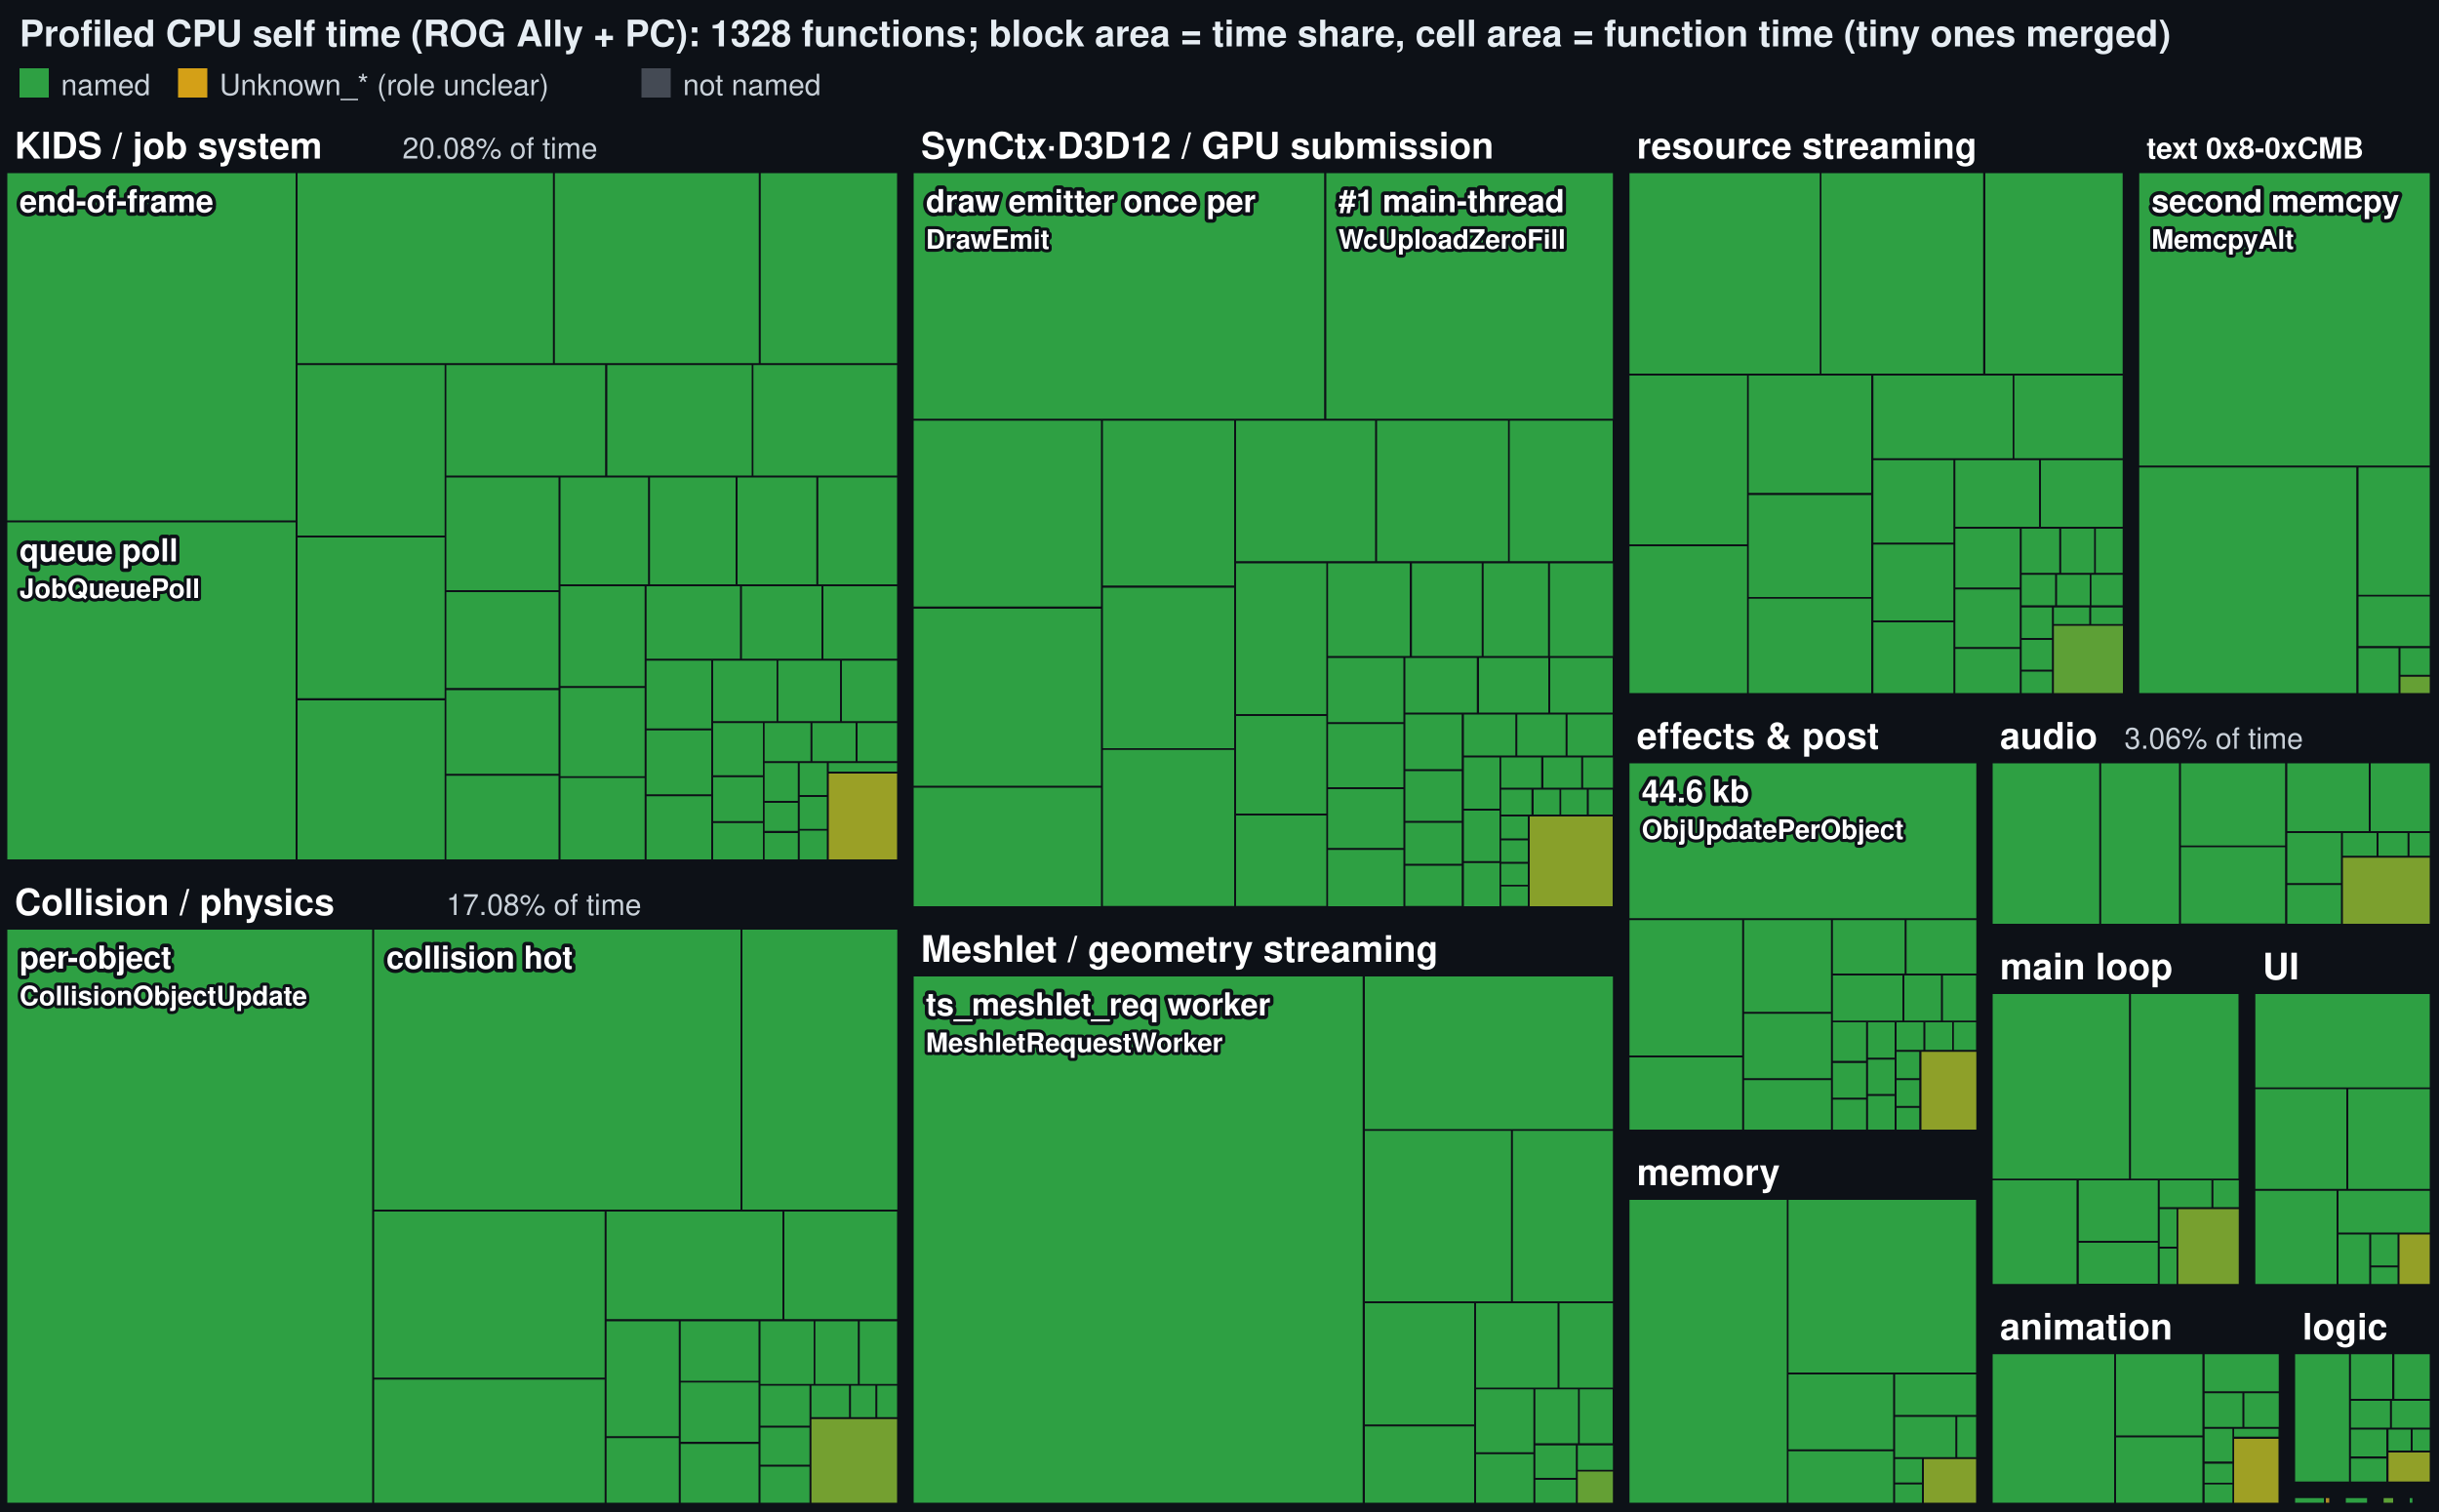
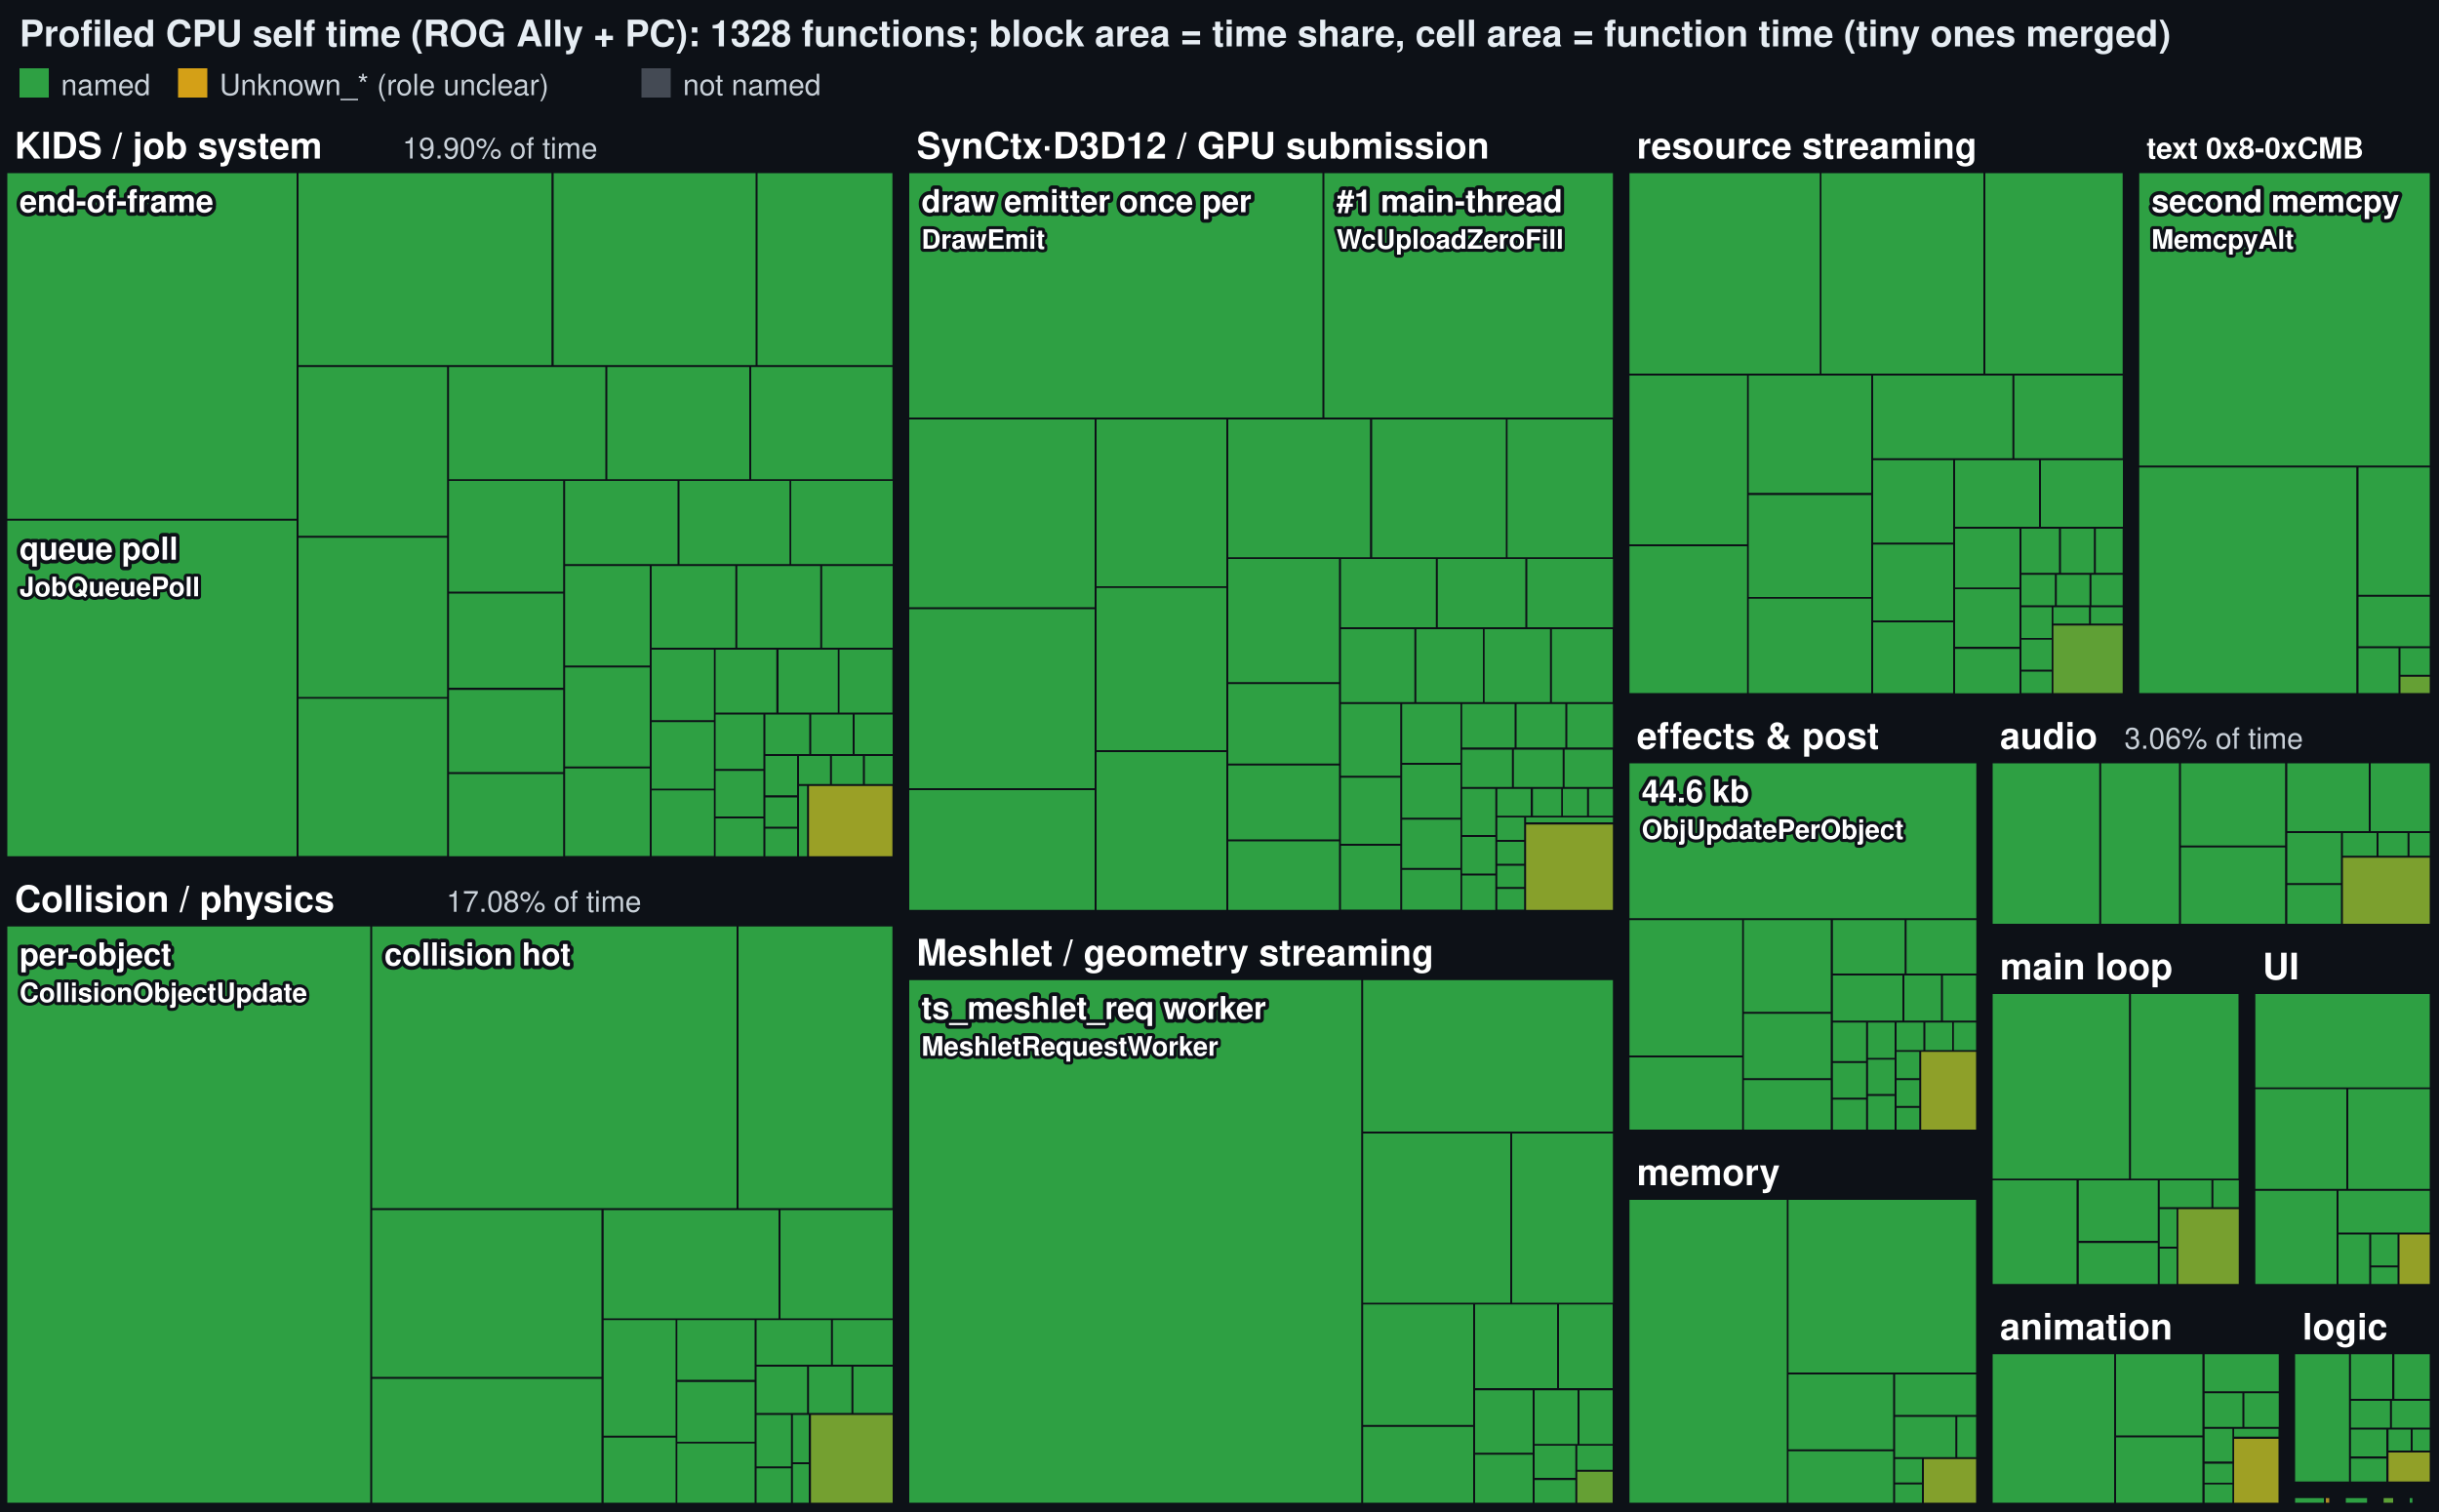
<svg xmlns="http://www.w3.org/2000/svg" viewBox="0 0 1000 620" style="width:100%;height:auto" font-family="Segoe UI,Helvetica,Arial,sans-serif">
  <rect width="100%" height="100%" fill="#0d1117" />
  <text x="8" y="19" fill="#e6edf3" font-size="15" font-weight="700">Profiled CPU self time (ROG Ally + PC): 1328 functions; block area = time share, cell area = function time (tiny ones merged)</text>
  <rect x="8" y="28" width="12" height="12" fill="#2ea043" />
  <text x="25" y="39" fill="#c9d1d9" font-size="12">named</text>
  <rect x="73" y="28" width="12" height="12" fill="#d4a017" />
  <text x="90" y="39" fill="#c9d1d9" font-size="12">Unknown_* (role unclear)</text>
  <rect x="263" y="28" width="12" height="12" fill="#444a54" />
  <text x="280" y="39" fill="#c9d1d9" font-size="12">not named</text>
-   <rect x="374.6" y="400.4" width="184.1" height="215.8" fill="#2ea043" />
-   <text x="379.6" y="416.4" fill="#fff" font-size="13" font-weight="600" stroke="#0d1117" stroke-width="3" stroke-linejoin="round" paint-order="stroke">ts_meshlet_req worker</text>
-   <text x="379.6" y="431.4" fill="#fff" font-size="11" font-weight="600" stroke="#0d1117" stroke-width="2.5" stroke-linejoin="round" paint-order="stroke">MeshletRequestWorker</text>
-   <rect x="559.6" y="400.4" width="101.7" height="62.6" fill="#2ea043" />
-   <rect x="559.6" y="463.7" width="59.9" height="69.9" fill="#2ea043" />
-   <rect x="620.3" y="463.7" width="41.0" height="69.9" fill="#2ea043" />
-   <rect x="559.6" y="534.4" width="44.8" height="49.7" fill="#2ea043" />
-   <rect x="559.6" y="584.9" width="44.8" height="31.3" fill="#2ea043" />
-   <rect x="605.2" y="534.4" width="33.4" height="34.6" fill="#2ea043" />
-   <rect x="639.4" y="534.4" width="21.9" height="34.6" fill="#2ea043" />
-   <rect x="605.2" y="569.7" width="23.5" height="25.8" fill="#2ea043" />
-   <rect x="605.2" y="596.3" width="23.5" height="19.9" fill="#2ea043" />
-   <rect x="629.5" y="569.7" width="17.5" height="22.1" fill="#2ea043" />
-   <rect x="647.7" y="569.7" width="13.5" height="22.1" fill="#2ea043" />
-   <rect x="629.5" y="592.7" width="16.6" height="13.3" fill="#2ea043" />
-   <rect x="629.5" y="606.8" width="16.6" height="9.4" fill="#2ea043" />
-   <rect x="646.9" y="592.7" width="14.4" height="10.0" fill="#2ea043" />
-   <rect x="646.9" y="603.4" width="14.4" height="12.8" fill="#64a034" />
-   <text x="377.6" y="394.4" fill="#fff" font-size="15" font-weight="700" stroke="#0d1117" stroke-width="3" stroke-linejoin="round" paint-order="stroke">Meshlet / geometry streaming</text>
-   <rect x="3.0" y="381.2" width="149.6" height="235.0" fill="#2ea043" />
-   <text x="8.0" y="397.2" fill="#fff" font-size="13" font-weight="600" stroke="#0d1117" stroke-width="3" stroke-linejoin="round" paint-order="stroke">per-object</text>
-   <text x="8.0" y="412.2" fill="#fff" font-size="11" font-weight="600" stroke="#0d1117" stroke-width="2.5" stroke-linejoin="round" paint-order="stroke">CollisionObjectUpdate</text>
-   <rect x="153.4" y="381.2" width="150.2" height="114.8" fill="#2ea043" />
-   <text x="158.4" y="397.2" fill="#fff" font-size="13" font-weight="600" stroke="#0d1117" stroke-width="3" stroke-linejoin="round" paint-order="stroke">collision hot</text>
-   <rect x="304.4" y="381.2" width="63.5" height="114.8" fill="#2ea043" />
-   <rect x="153.4" y="496.8" width="94.5" height="68.1" fill="#2ea043" />
-   <rect x="153.4" y="565.7" width="94.5" height="50.5" fill="#2ea043" />
-   <rect x="248.7" y="496.8" width="72.1" height="44.1" fill="#2ea043" />
-   <rect x="321.6" y="496.8" width="46.2" height="44.1" fill="#2ea043" />
-   <rect x="248.7" y="541.8" width="29.6" height="47.1" fill="#2ea043" />
-   <rect x="248.7" y="589.7" width="29.6" height="26.5" fill="#2ea043" />
-   <rect x="279.1" y="541.8" width="31.9" height="24.4" fill="#2ea043" />
-   <rect x="279.1" y="566.9" width="31.9" height="24.3" fill="#2ea043" />
-   <rect x="279.1" y="592.1" width="31.9" height="24.1" fill="#2ea043" />
-   <rect x="311.8" y="541.8" width="21.8" height="25.7" fill="#2ea043" />
-   <rect x="334.3" y="541.8" width="17.4" height="25.7" fill="#2ea043" />
-   <rect x="352.5" y="541.8" width="15.3" height="25.7" fill="#2ea043" />
-   <rect x="311.8" y="568.2" width="20.1" height="16.4" fill="#2ea043" />
-   <rect x="311.8" y="585.4" width="20.1" height="15.2" fill="#2ea043" />
-   <rect x="311.8" y="601.4" width="20.1" height="14.8" fill="#2ea043" />
-   <rect x="332.7" y="568.2" width="15.4" height="12.9" fill="#2ea043" />
-   <rect x="348.9" y="568.2" width="10.0" height="12.9" fill="#2ea043" />
-   <rect x="359.7" y="568.2" width="8.1" height="12.9" fill="#2ea043" />
-   <rect x="332.7" y="581.9" width="35.1" height="34.3" fill="#74a030" />
-   <text x="6.0" y="375.2" fill="#fff" font-size="15" font-weight="700" stroke="#0d1117" stroke-width="3" stroke-linejoin="round" paint-order="stroke">Collision / physics</text>
-   <text x="183.0" y="375.2" fill="#c9d1d9" font-size="12" font-weight="400" stroke="#0d1117" stroke-width="3" stroke-linejoin="round" paint-order="stroke">17.08% of time</text>
-   <rect x="374.6" y="71.0" width="168.3" height="100.7" fill="#2ea043" />
-   <text x="379.6" y="87.0" fill="#fff" font-size="13" font-weight="600" stroke="#0d1117" stroke-width="3" stroke-linejoin="round" paint-order="stroke">draw emitter once per</text>
-   <text x="379.6" y="102.0" fill="#fff" font-size="11" font-weight="600" stroke="#0d1117" stroke-width="2.5" stroke-linejoin="round" paint-order="stroke">DrawEmit</text>
-   <rect x="543.8" y="71.0" width="117.5" height="100.7" fill="#2ea043" />
-   <text x="548.8" y="87.0" fill="#fff" font-size="13" font-weight="600" stroke="#0d1117" stroke-width="3" stroke-linejoin="round" paint-order="stroke">#1 main-thread</text>
-   <text x="548.8" y="102.0" fill="#fff" font-size="11" font-weight="600" stroke="#0d1117" stroke-width="2.5" stroke-linejoin="round" paint-order="stroke">WcUploadZeroFill</text>
-   <rect x="374.6" y="172.5" width="76.8" height="76.2" fill="#2ea043" />
-   <rect x="374.6" y="249.6" width="76.8" height="72.6" fill="#2ea043" />
-   <rect x="374.6" y="323.0" width="76.8" height="48.6" fill="#2ea043" />
-   <rect x="452.2" y="172.5" width="53.8" height="67.6" fill="#2ea043" />
-   <rect x="452.2" y="241.0" width="53.8" height="65.8" fill="#2ea043" />
-   <rect x="452.2" y="307.5" width="53.8" height="64.0" fill="#2ea043" />
-   <rect x="506.8" y="172.5" width="57.0" height="57.6" fill="#2ea043" />
-   <rect x="564.6" y="172.5" width="53.7" height="57.6" fill="#2ea043" />
-   <rect x="619.0" y="172.5" width="42.2" height="57.6" fill="#2ea043" />
-   <rect x="506.8" y="231.0" width="37.0" height="61.8" fill="#2ea043" />
-   <rect x="506.8" y="293.6" width="37.0" height="40.0" fill="#2ea043" />
-   <rect x="506.8" y="334.4" width="37.0" height="37.1" fill="#2ea043" />
-   <rect x="544.5" y="231.0" width="33.5" height="38.0" fill="#2ea043" />
-   <rect x="578.9" y="231.0" width="28.6" height="38.0" fill="#2ea043" />
-   <rect x="608.3" y="231.0" width="26.4" height="38.0" fill="#2ea043" />
-   <rect x="635.5" y="231.0" width="25.8" height="38.0" fill="#2ea043" />
-   <rect x="544.5" y="269.8" width="30.9" height="26.3" fill="#2ea043" />
-   <rect x="544.5" y="296.9" width="30.9" height="25.9" fill="#2ea043" />
-   <rect x="544.5" y="323.6" width="30.9" height="24.1" fill="#2ea043" />
-   <rect x="544.5" y="348.5" width="30.9" height="23.1" fill="#2ea043" />
-   <rect x="576.2" y="269.8" width="29.3" height="22.4" fill="#2ea043" />
-   <rect x="606.4" y="269.8" width="28.4" height="22.4" fill="#2ea043" />
-   <rect x="635.6" y="269.8" width="25.6" height="22.4" fill="#2ea043" />
-   <rect x="576.2" y="293.0" width="23.1" height="22.4" fill="#2ea043" />
-   <rect x="576.2" y="316.2" width="23.1" height="20.4" fill="#2ea043" />
-   <rect x="576.2" y="337.4" width="23.1" height="16.8" fill="#2ea043" />
-   <rect x="576.2" y="355.0" width="23.1" height="16.5" fill="#2ea043" />
-   <rect x="600.2" y="293.0" width="21.1" height="16.8" fill="#2ea043" />
-   <rect x="622.1" y="293.0" width="19.8" height="16.8" fill="#2ea043" />
-   <rect x="642.7" y="293.0" width="18.5" height="16.8" fill="#2ea043" />
-   <rect x="600.2" y="310.6" width="14.6" height="21.0" fill="#2ea043" />
-   <rect x="600.2" y="332.4" width="14.6" height="20.7" fill="#2ea043" />
-   <rect x="600.2" y="353.9" width="14.6" height="17.7" fill="#2ea043" />
-   <rect x="615.5" y="310.6" width="16.4" height="12.4" fill="#2ea043" />
-   <rect x="632.8" y="310.6" width="15.5" height="12.4" fill="#2ea043" />
-   <rect x="649.1" y="310.6" width="12.2" height="12.4" fill="#2ea043" />
-   <rect x="615.5" y="323.8" width="12.4" height="10.2" fill="#2ea043" />
-   <rect x="628.8" y="323.8" width="10.6" height="10.2" fill="#2ea043" />
-   <rect x="640.1" y="323.8" width="10.5" height="10.2" fill="#2ea043" />
-   <rect x="651.4" y="323.8" width="9.8" height="10.2" fill="#2ea043" />
-   <rect x="615.5" y="334.8" width="10.9" height="9.0" fill="#2ea043" />
-   <rect x="615.5" y="344.6" width="10.9" height="8.8" fill="#2ea043" />
-   <rect x="615.5" y="354.2" width="10.9" height="8.6" fill="#2ea043" />
-   <rect x="615.5" y="363.5" width="10.9" height="8.0" fill="#2ea043" />
-   <rect x="627.2" y="334.8" width="34.0" height="36.8" fill="#88a02a" />
-   <text x="377.6" y="65.0" fill="#fff" font-size="15" font-weight="700" stroke="#0d1117" stroke-width="3" stroke-linejoin="round" paint-order="stroke">SynCtx·D3D12 / GPU submission</text>
-   <rect x="3.0" y="71.0" width="118.2" height="142.4" fill="#2ea043" />
+   <rect x="372.8" y="401.9" width="185.3" height="214.3" fill="#2ea043" />
+   <text x="377.8" y="417.9" fill="#fff" font-size="13" font-weight="600" stroke="#0d1117" stroke-width="3" stroke-linejoin="round" paint-order="stroke">ts_meshlet_req worker</text>
+   <text x="377.8" y="432.9" fill="#fff" font-size="11" font-weight="600" stroke="#0d1117" stroke-width="2.5" stroke-linejoin="round" paint-order="stroke">MeshletRequestWorker</text>
+   <rect x="558.9" y="401.9" width="102.4" height="62.1" fill="#2ea043" />
+   <rect x="558.9" y="464.8" width="60.3" height="69.4" fill="#2ea043" />
+   <rect x="620.0" y="464.8" width="41.3" height="69.4" fill="#2ea043" />
+   <rect x="558.9" y="534.9" width="45.1" height="49.4" fill="#2ea043" />
+   <rect x="558.9" y="585.1" width="45.1" height="31.1" fill="#2ea043" />
+   <rect x="604.8" y="534.9" width="33.6" height="34.3" fill="#2ea043" />
+   <rect x="639.2" y="534.9" width="22.0" height="34.3" fill="#2ea043" />
+   <rect x="604.8" y="570.1" width="23.6" height="25.6" fill="#2ea043" />
+   <rect x="604.8" y="596.5" width="23.6" height="19.7" fill="#2ea043" />
+   <rect x="629.2" y="570.1" width="17.6" height="22.0" fill="#2ea043" />
+   <rect x="647.6" y="570.1" width="13.6" height="22.0" fill="#2ea043" />
+   <rect x="629.2" y="592.8" width="16.7" height="13.2" fill="#2ea043" />
+   <rect x="629.2" y="606.9" width="16.7" height="9.3" fill="#2ea043" />
+   <rect x="646.7" y="592.8" width="14.5" height="9.9" fill="#2ea043" />
+   <rect x="646.7" y="603.5" width="14.5" height="12.7" fill="#65a034" />
+   <text x="375.8" y="395.9" fill="#fff" font-size="15" font-weight="700" stroke="#0d1117" stroke-width="3" stroke-linejoin="round" paint-order="stroke">Meshlet / geometry streaming</text>
+   <rect x="3.0" y="379.9" width="148.8" height="236.3" fill="#2ea043" />
+   <text x="8.0" y="395.9" fill="#fff" font-size="13" font-weight="600" stroke="#0d1117" stroke-width="3" stroke-linejoin="round" paint-order="stroke">per-object</text>
+   <text x="8.0" y="410.9" fill="#fff" font-size="11" font-weight="600" stroke="#0d1117" stroke-width="2.5" stroke-linejoin="round" paint-order="stroke">CollisionObjectUpdate</text>
+   <rect x="152.6" y="379.9" width="149.4" height="115.5" fill="#2ea043" />
+   <text x="157.6" y="395.9" fill="#fff" font-size="13" font-weight="600" stroke="#0d1117" stroke-width="3" stroke-linejoin="round" paint-order="stroke">collision hot</text>
+   <rect x="302.8" y="379.9" width="63.1" height="115.5" fill="#2ea043" />
+   <rect x="152.6" y="496.2" width="94.0" height="68.4" fill="#2ea043" />
+   <rect x="152.6" y="565.4" width="94.0" height="50.8" fill="#2ea043" />
+   <rect x="247.5" y="496.2" width="71.7" height="44.4" fill="#2ea043" />
+   <rect x="320.0" y="496.2" width="46.0" height="44.4" fill="#2ea043" />
+   <rect x="247.5" y="541.3" width="29.5" height="47.4" fill="#2ea043" />
+   <rect x="247.5" y="589.5" width="29.5" height="26.7" fill="#2ea043" />
+   <rect x="277.7" y="541.3" width="31.7" height="24.5" fill="#2ea043" />
+   <rect x="277.7" y="566.7" width="31.7" height="24.5" fill="#2ea043" />
+   <rect x="277.7" y="591.9" width="31.7" height="24.3" fill="#2ea043" />
+   <rect x="310.2" y="541.3" width="30.5" height="18.3" fill="#2ea043" />
+   <rect x="341.5" y="541.3" width="24.5" height="18.3" fill="#2ea043" />
+   <rect x="310.2" y="560.4" width="20.7" height="19.0" fill="#2ea043" />
+   <rect x="331.7" y="560.4" width="17.4" height="19.0" fill="#2ea043" />
+   <rect x="349.9" y="560.4" width="16.1" height="19.0" fill="#2ea043" />
+   <rect x="310.2" y="580.2" width="14.1" height="21.1" fill="#2ea043" />
+   <rect x="310.2" y="602.1" width="14.1" height="14.1" fill="#2ea043" />
+   <rect x="325.1" y="580.2" width="6.5" height="19.4" fill="#2ea043" />
+   <rect x="325.1" y="600.4" width="6.5" height="15.8" fill="#2ea043" />
+   <rect x="332.5" y="580.2" width="33.5" height="36.0" fill="#74a030" />
+   <text x="6.0" y="373.9" fill="#fff" font-size="15" font-weight="700" stroke="#0d1117" stroke-width="3" stroke-linejoin="round" paint-order="stroke">Collision / physics</text>
+   <text x="183.0" y="373.9" fill="#c9d1d9" font-size="12" font-weight="400" stroke="#0d1117" stroke-width="3" stroke-linejoin="round" paint-order="stroke">17.08% of time</text>
+   <rect x="372.8" y="71.0" width="169.4" height="100.2" fill="#2ea043" />
+   <text x="377.8" y="87.0" fill="#fff" font-size="13" font-weight="600" stroke="#0d1117" stroke-width="3" stroke-linejoin="round" paint-order="stroke">draw emitter once per</text>
+   <text x="377.8" y="102.0" fill="#fff" font-size="11" font-weight="600" stroke="#0d1117" stroke-width="2.5" stroke-linejoin="round" paint-order="stroke">DrawEmit</text>
+   <rect x="543.0" y="71.0" width="118.3" height="100.2" fill="#2ea043" />
+   <text x="548.0" y="87.0" fill="#fff" font-size="13" font-weight="600" stroke="#0d1117" stroke-width="3" stroke-linejoin="round" paint-order="stroke">#1 main-thread</text>
+   <text x="548.0" y="102.0" fill="#fff" font-size="11" font-weight="600" stroke="#0d1117" stroke-width="2.5" stroke-linejoin="round" paint-order="stroke">WcUploadZeroFill</text>
+   <rect x="372.8" y="172.0" width="76.0" height="77.0" fill="#2ea043" />
+   <rect x="372.8" y="249.8" width="76.0" height="73.4" fill="#2ea043" />
+   <rect x="372.8" y="324.0" width="76.0" height="49.1" fill="#2ea043" />
+   <rect x="449.6" y="172.0" width="53.2" height="68.4" fill="#2ea043" />
+   <rect x="449.6" y="241.1" width="53.2" height="66.5" fill="#2ea043" />
+   <rect x="449.6" y="308.4" width="53.2" height="64.7" fill="#2ea043" />
+   <rect x="503.6" y="172.0" width="58.1" height="56.5" fill="#2ea043" />
+   <rect x="562.6" y="172.0" width="54.8" height="56.5" fill="#2ea043" />
+   <rect x="618.1" y="172.0" width="43.1" height="56.5" fill="#2ea043" />
+   <rect x="503.6" y="229.2" width="45.4" height="50.5" fill="#2ea043" />
+   <rect x="503.6" y="280.5" width="45.4" height="32.6" fill="#2ea043" />
+   <rect x="503.6" y="313.9" width="45.4" height="30.3" fill="#2ea043" />
+   <rect x="503.6" y="345.0" width="45.4" height="28.1" fill="#2ea043" />
+   <rect x="549.8" y="229.2" width="38.9" height="28.0" fill="#2ea043" />
+   <rect x="589.5" y="229.2" width="35.9" height="28.0" fill="#2ea043" />
+   <rect x="626.2" y="229.2" width="35.1" height="28.0" fill="#2ea043" />
+   <rect x="549.8" y="258.0" width="30.1" height="29.9" fill="#2ea043" />
+   <rect x="580.7" y="258.0" width="27.3" height="29.9" fill="#2ea043" />
+   <rect x="608.7" y="258.0" width="26.8" height="29.9" fill="#2ea043" />
+   <rect x="636.3" y="258.0" width="24.9" height="29.9" fill="#2ea043" />
+   <rect x="549.8" y="288.7" width="24.3" height="29.4" fill="#2ea043" />
+   <rect x="549.8" y="318.9" width="24.3" height="27.1" fill="#2ea043" />
+   <rect x="549.8" y="346.8" width="24.3" height="26.2" fill="#2ea043" />
+   <rect x="574.9" y="288.7" width="23.9" height="24.1" fill="#2ea043" />
+   <rect x="574.9" y="313.6" width="23.9" height="21.7" fill="#2ea043" />
+   <rect x="574.9" y="336.1" width="23.9" height="19.8" fill="#2ea043" />
+   <rect x="574.9" y="356.7" width="23.9" height="16.3" fill="#2ea043" />
+   <rect x="599.5" y="288.7" width="21.5" height="17.8" fill="#2ea043" />
+   <rect x="621.8" y="288.7" width="20.0" height="17.8" fill="#2ea043" />
+   <rect x="642.6" y="288.7" width="18.7" height="17.8" fill="#2ea043" />
+   <rect x="599.5" y="307.4" width="20.4" height="15.3" fill="#2ea043" />
+   <rect x="620.7" y="307.4" width="20.0" height="15.3" fill="#2ea043" />
+   <rect x="641.5" y="307.4" width="19.7" height="15.3" fill="#2ea043" />
+   <rect x="599.5" y="323.5" width="13.6" height="18.9" fill="#2ea043" />
+   <rect x="599.5" y="343.2" width="13.6" height="15.0" fill="#2ea043" />
+   <rect x="599.5" y="359.0" width="13.6" height="14.1" fill="#2ea043" />
+   <rect x="613.9" y="323.5" width="13.7" height="11.0" fill="#2ea043" />
+   <rect x="628.5" y="323.5" width="11.6" height="11.0" fill="#2ea043" />
+   <rect x="640.8" y="323.5" width="9.9" height="11.0" fill="#2ea043" />
+   <rect x="651.5" y="323.5" width="9.8" height="11.0" fill="#2ea043" />
+   <rect x="613.9" y="335.2" width="11.0" height="9.2" fill="#2ea043" />
+   <rect x="613.9" y="345.2" width="11.0" height="9.0" fill="#2ea043" />
+   <rect x="613.9" y="355.0" width="11.0" height="8.7" fill="#2ea043" />
+   <rect x="613.9" y="364.5" width="11.0" height="8.5" fill="#2ea043" />
+   <rect x="625.7" y="335.2" width="35.6" height="2.0" fill="#2ea043" />
+   <rect x="625.7" y="338.1" width="35.6" height="35.0" fill="#87a02b" />
+   <text x="375.8" y="65.0" fill="#fff" font-size="15" font-weight="700" stroke="#0d1117" stroke-width="3" stroke-linejoin="round" paint-order="stroke">SynCtx·D3D12 / GPU submission</text>
+   <rect x="3.0" y="71.0" width="118.6" height="141.7" fill="#2ea043" />
  <text x="8.0" y="87.0" fill="#fff" font-size="13" font-weight="600" stroke="#0d1117" stroke-width="3" stroke-linejoin="round" paint-order="stroke">end-of-frame</text>
-   <rect x="3.0" y="214.2" width="118.2" height="138.2" fill="#2ea043" />
-   <text x="8.0" y="230.2" fill="#fff" font-size="13" font-weight="600" stroke="#0d1117" stroke-width="3" stroke-linejoin="round" paint-order="stroke">queue poll</text>
-   <text x="8.0" y="245.2" fill="#fff" font-size="11" font-weight="600" stroke="#0d1117" stroke-width="2.5" stroke-linejoin="round" paint-order="stroke">JobQueuePoll</text>
-   <rect x="122.0" y="71.0" width="104.7" height="77.9" fill="#2ea043" />
-   <rect x="227.5" y="71.0" width="83.6" height="77.9" fill="#2ea043" />
-   <rect x="311.9" y="71.0" width="55.9" height="77.9" fill="#2ea043" />
-   <rect x="122.0" y="149.7" width="60.3" height="69.9" fill="#2ea043" />
-   <rect x="122.0" y="220.4" width="60.3" height="65.9" fill="#2ea043" />
-   <rect x="122.0" y="287.2" width="60.3" height="65.2" fill="#2ea043" />
-   <rect x="183.0" y="149.7" width="65.1" height="45.3" fill="#2ea043" />
-   <rect x="249.0" y="149.7" width="59.2" height="45.3" fill="#2ea043" />
-   <rect x="308.9" y="149.7" width="58.9" height="45.3" fill="#2ea043" />
-   <rect x="183.0" y="195.8" width="46.0" height="46.2" fill="#2ea043" />
-   <rect x="183.0" y="242.8" width="46.0" height="39.3" fill="#2ea043" />
-   <rect x="183.0" y="283.0" width="46.0" height="34.3" fill="#2ea043" />
-   <rect x="183.0" y="318.1" width="46.0" height="34.3" fill="#2ea043" />
-   <rect x="229.8" y="195.8" width="35.9" height="43.8" fill="#2ea043" />
-   <rect x="266.5" y="195.8" width="35.1" height="43.8" fill="#2ea043" />
-   <rect x="302.4" y="195.8" width="32.3" height="43.8" fill="#2ea043" />
-   <rect x="335.5" y="195.8" width="32.3" height="43.8" fill="#2ea043" />
-   <rect x="229.8" y="240.4" width="34.5" height="40.9" fill="#2ea043" />
-   <rect x="229.8" y="282.1" width="34.5" height="36.2" fill="#2ea043" />
-   <rect x="229.8" y="319.0" width="34.5" height="33.4" fill="#2ea043" />
-   <rect x="265.1" y="240.4" width="38.3" height="29.7" fill="#2ea043" />
-   <rect x="304.2" y="240.4" width="32.6" height="29.7" fill="#2ea043" />
-   <rect x="337.6" y="240.4" width="30.2" height="29.7" fill="#2ea043" />
-   <rect x="265.1" y="270.9" width="26.5" height="27.8" fill="#2ea043" />
-   <rect x="265.1" y="299.5" width="26.5" height="26.2" fill="#2ea043" />
-   <rect x="265.1" y="326.5" width="26.5" height="25.9" fill="#2ea043" />
-   <rect x="292.4" y="270.9" width="26.0" height="24.8" fill="#2ea043" />
-   <rect x="319.1" y="270.9" width="25.3" height="24.8" fill="#2ea043" />
-   <rect x="345.2" y="270.9" width="22.6" height="24.8" fill="#2ea043" />
-   <rect x="292.4" y="296.5" width="20.4" height="21.4" fill="#2ea043" />
-   <rect x="292.4" y="318.7" width="20.4" height="18.0" fill="#2ea043" />
-   <rect x="292.4" y="337.5" width="20.4" height="14.9" fill="#2ea043" />
-   <rect x="313.5" y="296.5" width="18.8" height="15.6" fill="#2ea043" />
-   <rect x="333.1" y="296.5" width="17.7" height="15.6" fill="#2ea043" />
-   <rect x="351.6" y="296.5" width="16.2" height="15.6" fill="#2ea043" />
-   <rect x="313.5" y="312.9" width="13.6" height="15.5" fill="#2ea043" />
-   <rect x="313.5" y="329.2" width="13.6" height="11.5" fill="#2ea043" />
-   <rect x="313.5" y="341.6" width="13.6" height="10.8" fill="#2ea043" />
-   <rect x="327.9" y="312.9" width="11.1" height="13.1" fill="#2ea043" />
-   <rect x="327.9" y="326.8" width="11.1" height="13.1" fill="#2ea043" />
-   <rect x="327.9" y="340.6" width="11.1" height="11.8" fill="#2ea043" />
-   <rect x="339.8" y="312.9" width="28.0" height="3.5" fill="#2ea043" />
-   <rect x="339.8" y="317.2" width="28.0" height="35.2" fill="#9aa026" />
+   <rect x="3.0" y="213.5" width="118.6" height="137.6" fill="#2ea043" />
+   <text x="8.0" y="229.5" fill="#fff" font-size="13" font-weight="600" stroke="#0d1117" stroke-width="3" stroke-linejoin="round" paint-order="stroke">queue poll</text>
+   <text x="8.0" y="244.5" fill="#fff" font-size="11" font-weight="600" stroke="#0d1117" stroke-width="2.5" stroke-linejoin="round" paint-order="stroke">JobQueuePoll</text>
+   <rect x="122.4" y="71.0" width="103.7" height="78.7" fill="#2ea043" />
+   <rect x="227.0" y="71.0" width="82.8" height="78.7" fill="#2ea043" />
+   <rect x="310.6" y="71.0" width="55.3" height="78.7" fill="#2ea043" />
+   <rect x="122.4" y="150.5" width="60.9" height="69.2" fill="#2ea043" />
+   <rect x="122.4" y="220.5" width="60.9" height="65.3" fill="#2ea043" />
+   <rect x="122.4" y="286.5" width="60.9" height="64.5" fill="#2ea043" />
+   <rect x="184.1" y="150.5" width="64.1" height="46.0" fill="#2ea043" />
+   <rect x="249.0" y="150.5" width="58.2" height="46.0" fill="#2ea043" />
+   <rect x="308.0" y="150.5" width="57.9" height="46.0" fill="#2ea043" />
+   <rect x="184.1" y="197.2" width="46.8" height="45.4" fill="#2ea043" />
+   <rect x="184.1" y="243.4" width="46.8" height="38.6" fill="#2ea043" />
+   <rect x="184.1" y="282.9" width="46.8" height="33.7" fill="#2ea043" />
+   <rect x="184.1" y="317.4" width="46.8" height="33.7" fill="#2ea043" />
+   <rect x="231.7" y="197.2" width="46.1" height="34.1" fill="#2ea043" />
+   <rect x="278.6" y="197.2" width="45.1" height="34.1" fill="#2ea043" />
+   <rect x="324.4" y="197.2" width="41.6" height="34.1" fill="#2ea043" />
+   <rect x="231.7" y="232.1" width="34.7" height="40.8" fill="#2ea043" />
+   <rect x="231.7" y="273.7" width="34.7" height="40.6" fill="#2ea043" />
+   <rect x="231.7" y="315.1" width="34.7" height="35.9" fill="#2ea043" />
+   <rect x="267.2" y="232.1" width="34.3" height="33.5" fill="#2ea043" />
+   <rect x="302.3" y="232.1" width="34.0" height="33.5" fill="#2ea043" />
+   <rect x="337.1" y="232.1" width="28.9" height="33.5" fill="#2ea043" />
+   <rect x="267.2" y="266.4" width="25.5" height="28.9" fill="#2ea043" />
+   <rect x="267.2" y="296.1" width="25.5" height="27.3" fill="#2ea043" />
+   <rect x="267.2" y="324.1" width="25.5" height="26.9" fill="#2ea043" />
+   <rect x="293.4" y="266.4" width="24.9" height="25.8" fill="#2ea043" />
+   <rect x="319.2" y="266.4" width="24.3" height="25.8" fill="#2ea043" />
+   <rect x="344.2" y="266.4" width="21.7" height="25.8" fill="#2ea043" />
+   <rect x="293.4" y="293.0" width="19.6" height="22.3" fill="#2ea043" />
+   <rect x="293.4" y="316.1" width="19.6" height="18.7" fill="#2ea043" />
+   <rect x="293.4" y="335.6" width="19.6" height="15.5" fill="#2ea043" />
+   <rect x="313.8" y="293.0" width="18.0" height="16.2" fill="#2ea043" />
+   <rect x="332.6" y="293.0" width="17.0" height="16.2" fill="#2ea043" />
+   <rect x="350.4" y="293.0" width="15.6" height="16.2" fill="#2ea043" />
+   <rect x="313.8" y="310.0" width="13.0" height="16.1" fill="#2ea043" />
+   <rect x="313.8" y="327.0" width="13.0" height="12.0" fill="#2ea043" />
+   <rect x="313.8" y="339.8" width="13.0" height="11.3" fill="#2ea043" />
+   <rect x="327.6" y="310.0" width="12.7" height="11.5" fill="#2ea043" />
+   <rect x="341.1" y="310.0" width="12.7" height="11.5" fill="#2ea043" />
+   <rect x="354.6" y="310.0" width="11.4" height="11.5" fill="#2ea043" />
+   <rect x="327.6" y="322.3" width="3.3" height="28.8" fill="#2ea043" />
+   <rect x="331.7" y="322.3" width="34.2" height="28.8" fill="#9aa026" />
  <text x="6.0" y="65.0" fill="#fff" font-size="15" font-weight="700" stroke="#0d1117" stroke-width="3" stroke-linejoin="round" paint-order="stroke">KIDS / job system</text>
-   <text x="165.0" y="65.0" fill="#c9d1d9" font-size="12" font-weight="400" stroke="#0d1117" stroke-width="3" stroke-linejoin="round" paint-order="stroke">20.08% of time</text>
+   <text x="165.0" y="65.0" fill="#c9d1d9" font-size="12" font-weight="400" stroke="#0d1117" stroke-width="3" stroke-linejoin="round" paint-order="stroke">19.90% of time</text>
  <rect x="877.1" y="71.0" width="119.1" height="119.9" fill="#2ea043" />
  <text x="882.1" y="87.0" fill="#fff" font-size="13" font-weight="600" stroke="#0d1117" stroke-width="3" stroke-linejoin="round" paint-order="stroke">second memcpy</text>
  <text x="882.1" y="102.0" fill="#fff" font-size="11" font-weight="600" stroke="#0d1117" stroke-width="2.5" stroke-linejoin="round" paint-order="stroke">MemcpyAlt</text>
  <rect x="877.1" y="191.7" width="89.0" height="92.5" fill="#2ea043" />
  <rect x="967.0" y="191.7" width="29.2" height="52.2" fill="#2ea043" />
-   <rect x="967.0" y="244.6" width="29.2" height="20.3" fill="#2ea043" />
+   <rect x="967.0" y="244.7" width="29.2" height="20.3" fill="#2ea043" />
  <rect x="967.0" y="265.8" width="16.4" height="18.4" fill="#2ea043" />
  <rect x="984.2" y="265.8" width="12.0" height="10.9" fill="#2ea043" />
  <rect x="984.2" y="277.5" width="12.0" height="6.7" fill="#65a034" />
  <text x="880.1" y="65.0" fill="#fff" font-size="12" font-weight="700" stroke="#0d1117" stroke-width="3" stroke-linejoin="round" paint-order="stroke">text 0x8-0xCMB</text>
  <rect x="668.1" y="313.0" width="142.2" height="63.5" fill="#2ea043" />
  <text x="673.1" y="329.0" fill="#fff" font-size="13" font-weight="600" stroke="#0d1117" stroke-width="3" stroke-linejoin="round" paint-order="stroke">44.6 kb</text>
  <text x="673.1" y="344.0" fill="#fff" font-size="11" font-weight="600" stroke="#0d1117" stroke-width="2.5" stroke-linejoin="round" paint-order="stroke">ObjUpdatePerObject</text>
  <rect x="668.1" y="377.3" width="46.2" height="55.5" fill="#2ea043" />
  <rect x="668.1" y="433.6" width="46.2" height="29.6" fill="#2ea043" />
-   <rect x="715.1" y="377.3" width="35.6" height="37.6" fill="#2ea043" />
-   <rect x="715.1" y="415.7" width="35.6" height="26.4" fill="#2ea043" />
-   <rect x="715.1" y="442.9" width="35.6" height="20.3" fill="#2ea043" />
+   <rect x="715.0" y="377.3" width="35.6" height="37.6" fill="#2ea043" />
+   <rect x="715.0" y="415.7" width="35.6" height="26.4" fill="#2ea043" />
+   <rect x="715.0" y="442.9" width="35.6" height="20.3" fill="#2ea043" />
  <rect x="751.5" y="377.3" width="29.4" height="21.9" fill="#2ea043" />
  <rect x="781.7" y="377.3" width="28.6" height="21.9" fill="#2ea043" />
  <rect x="751.5" y="400.0" width="28.5" height="18.5" fill="#2ea043" />
  <rect x="780.8" y="400.0" width="15.0" height="18.5" fill="#2ea043" />
  <rect x="796.6" y="400.0" width="13.6" height="18.5" fill="#2ea043" />
-   <rect x="751.5" y="419.2" width="13.6" height="15.8" fill="#2ea043" />
+   <rect x="751.5" y="419.3" width="13.6" height="15.8" fill="#2ea043" />
  <rect x="751.5" y="435.9" width="13.6" height="14.2" fill="#2ea043" />
  <rect x="751.5" y="450.9" width="13.6" height="12.3" fill="#2ea043" />
-   <rect x="765.9" y="419.2" width="10.9" height="14.5" fill="#2ea043" />
+   <rect x="765.9" y="419.3" width="10.9" height="14.5" fill="#2ea043" />
  <rect x="765.9" y="434.5" width="10.9" height="14.1" fill="#2ea043" />
  <rect x="765.9" y="449.4" width="10.9" height="13.8" fill="#2ea043" />
-   <rect x="777.6" y="419.2" width="11.0" height="11.3" fill="#2ea043" />
-   <rect x="789.4" y="419.2" width="11.0" height="11.3" fill="#2ea043" />
-   <rect x="801.1" y="419.2" width="9.1" height="11.3" fill="#2ea043" />
+   <rect x="777.6" y="419.3" width="11.0" height="11.3" fill="#2ea043" />
+   <rect x="789.4" y="419.3" width="11.0" height="11.3" fill="#2ea043" />
+   <rect x="801.1" y="419.3" width="9.1" height="11.3" fill="#2ea043" />
  <rect x="777.6" y="431.3" width="9.3" height="10.8" fill="#2ea043" />
  <rect x="777.6" y="442.9" width="9.3" height="10.6" fill="#2ea043" />
  <rect x="777.6" y="454.3" width="9.3" height="8.9" fill="#2ea043" />
-   <rect x="787.8" y="431.3" width="22.5" height="31.9" fill="#8ea029" />
+   <rect x="787.7" y="431.3" width="22.5" height="31.9" fill="#8ea029" />
  <text x="671.1" y="307.0" fill="#fff" font-size="15" font-weight="700" stroke="#0d1117" stroke-width="3" stroke-linejoin="round" paint-order="stroke">effects &amp; post</text>
  <rect x="668.1" y="492.0" width="64.5" height="124.2" fill="#2ea043" />
  <rect x="733.3" y="492.0" width="76.9" height="70.8" fill="#2ea043" />
  <rect x="733.3" y="563.6" width="42.9" height="30.7" fill="#2ea043" />
  <rect x="733.3" y="595.1" width="42.9" height="21.1" fill="#2ea043" />
  <rect x="777.0" y="563.6" width="33.2" height="16.6" fill="#2ea043" />
  <rect x="777.0" y="581.0" width="24.7" height="16.5" fill="#2ea043" />
  <rect x="802.5" y="581.0" width="7.7" height="16.5" fill="#2ea043" />
  <rect x="777.0" y="598.3" width="11.0" height="9.6" fill="#2ea043" />
  <rect x="777.0" y="608.7" width="11.0" height="7.5" fill="#2ea043" />
  <rect x="788.8" y="598.3" width="21.4" height="17.9" fill="#83a02c" />
  <text x="671.1" y="486.0" fill="#fff" font-size="15" font-weight="700" stroke="#0d1117" stroke-width="3" stroke-linejoin="round" paint-order="stroke">memory</text>
  <rect x="668.1" y="71.0" width="78.0" height="82.2" fill="#2ea043" />
-   <rect x="746.8" y="71.0" width="66.3" height="82.2" fill="#2ea043" />
+   <rect x="746.8" y="71.0" width="66.4" height="82.2" fill="#2ea043" />
  <rect x="814.0" y="71.0" width="56.3" height="82.2" fill="#2ea043" />
  <rect x="668.1" y="154.0" width="48.2" height="69.2" fill="#2ea043" />
  <rect x="668.1" y="224.0" width="48.2" height="60.2" fill="#2ea043" />
  <rect x="717.0" y="154.0" width="50.2" height="48.1" fill="#2ea043" />
  <rect x="717.0" y="203.0" width="50.2" height="41.8" fill="#2ea043" />
  <rect x="717.0" y="245.5" width="50.2" height="38.7" fill="#2ea043" />
-   <rect x="768.1" y="154.0" width="57.1" height="33.9" fill="#2ea043" />
+   <rect x="768.0" y="154.0" width="57.1" height="33.9" fill="#2ea043" />
  <rect x="825.9" y="154.0" width="44.4" height="33.9" fill="#2ea043" />
-   <rect x="768.1" y="188.7" width="32.8" height="33.8" fill="#2ea043" />
-   <rect x="768.1" y="223.3" width="32.8" height="31.1" fill="#2ea043" />
-   <rect x="768.1" y="255.2" width="32.8" height="29.0" fill="#2ea043" />
-   <rect x="801.7" y="188.7" width="34.3" height="27.3" fill="#2ea043" />
-   <rect x="836.8" y="188.7" width="33.5" height="27.3" fill="#2ea043" />
-   <rect x="801.7" y="216.8" width="26.4" height="24.1" fill="#2ea043" />
-   <rect x="801.7" y="241.7" width="26.4" height="23.6" fill="#2ea043" />
-   <rect x="801.7" y="266.1" width="26.4" height="18.1" fill="#2ea043" />
-   <rect x="828.9" y="216.8" width="15.4" height="18.1" fill="#2ea043" />
-   <rect x="845.1" y="216.8" width="13.5" height="18.1" fill="#2ea043" />
+   <rect x="768.0" y="188.7" width="32.8" height="33.8" fill="#2ea043" />
+   <rect x="768.0" y="223.3" width="32.8" height="31.1" fill="#2ea043" />
+   <rect x="768.0" y="255.2" width="32.8" height="29.0" fill="#2ea043" />
+   <rect x="801.6" y="188.7" width="34.4" height="27.3" fill="#2ea043" />
+   <rect x="836.8" y="188.7" width="33.6" height="27.3" fill="#2ea043" />
+   <rect x="801.6" y="216.8" width="26.4" height="24.1" fill="#2ea043" />
+   <rect x="801.6" y="241.6" width="26.4" height="23.6" fill="#2ea043" />
+   <rect x="801.6" y="266.1" width="26.4" height="18.2" fill="#2ea043" />
+   <rect x="828.8" y="216.8" width="15.4" height="18.1" fill="#2ea043" />
+   <rect x="845.0" y="216.8" width="13.5" height="18.1" fill="#2ea043" />
  <rect x="859.3" y="216.8" width="11.0" height="18.1" fill="#2ea043" />
-   <rect x="828.9" y="235.7" width="13.7" height="12.5" fill="#2ea043" />
-   <rect x="843.4" y="235.7" width="13.4" height="12.5" fill="#2ea043" />
+   <rect x="828.8" y="235.7" width="13.7" height="12.5" fill="#2ea043" />
+   <rect x="843.3" y="235.7" width="13.4" height="12.5" fill="#2ea043" />
  <rect x="857.5" y="235.7" width="12.8" height="12.5" fill="#2ea043" />
-   <rect x="828.9" y="249.1" width="12.4" height="12.5" fill="#2ea043" />
-   <rect x="828.9" y="262.4" width="12.4" height="12.2" fill="#2ea043" />
-   <rect x="828.9" y="275.4" width="12.4" height="8.8" fill="#2ea043" />
-   <rect x="842.1" y="249.1" width="14.5" height="6.8" fill="#2ea043" />
-   <rect x="857.4" y="249.1" width="12.9" height="6.8" fill="#2ea043" />
-   <rect x="842.1" y="256.6" width="28.3" height="27.6" fill="#5da036" />
+   <rect x="828.8" y="249.0" width="12.4" height="12.6" fill="#2ea043" />
+   <rect x="828.8" y="262.3" width="12.4" height="12.3" fill="#2ea043" />
+   <rect x="828.8" y="275.4" width="12.4" height="8.8" fill="#2ea043" />
+   <rect x="841.9" y="249.0" width="14.6" height="6.7" fill="#2ea043" />
+   <rect x="857.3" y="249.0" width="13.0" height="6.7" fill="#2ea043" />
+   <rect x="841.9" y="256.5" width="28.4" height="27.7" fill="#5fa035" />
  <text x="671.1" y="65.0" fill="#fff" font-size="15" font-weight="700" stroke="#0d1117" stroke-width="3" stroke-linejoin="round" paint-order="stroke">resource streaming</text>
  <rect x="817.0" y="407.6" width="55.9" height="75.7" fill="#2ea043" />
  <rect x="873.7" y="407.6" width="44.1" height="75.7" fill="#2ea043" />
  <rect x="817.0" y="484.0" width="34.4" height="42.5" fill="#2ea043" />
  <rect x="852.3" y="484.0" width="32.4" height="24.8" fill="#2ea043" />
-   <rect x="852.3" y="509.6" width="32.4" height="16.8" fill="#2ea043" />
+   <rect x="852.3" y="509.7" width="32.4" height="16.8" fill="#2ea043" />
  <rect x="885.5" y="484.0" width="21.2" height="11.0" fill="#2ea043" />
  <rect x="907.5" y="484.0" width="10.4" height="11.0" fill="#2ea043" />
  <rect x="885.5" y="495.8" width="6.9" height="15.4" fill="#2ea043" />
  <rect x="885.5" y="512.0" width="6.9" height="14.5" fill="#2ea043" />
  <rect x="893.1" y="495.8" width="24.8" height="30.7" fill="#77a02f" />
  <text x="820.0" y="401.6" fill="#fff" font-size="15" font-weight="700" stroke="#0d1117" stroke-width="3" stroke-linejoin="round" paint-order="stroke">main loop</text>
  <rect x="817.0" y="555.3" width="49.8" height="60.9" fill="#2ea043" />
  <rect x="867.6" y="555.3" width="35.4" height="33.3" fill="#2ea043" />
  <rect x="867.6" y="589.4" width="35.4" height="26.8" fill="#2ea043" />
  <rect x="903.9" y="555.3" width="30.4" height="15.2" fill="#2ea043" />
  <rect x="903.9" y="571.3" width="15.5" height="13.8" fill="#2ea043" />
  <rect x="920.2" y="571.3" width="14.1" height="13.8" fill="#2ea043" />
  <rect x="903.9" y="585.9" width="11.4" height="13.4" fill="#2ea043" />
  <rect x="903.9" y="600.2" width="11.4" height="7.8" fill="#2ea043" />
  <rect x="903.9" y="608.7" width="11.4" height="7.5" fill="#2ea043" />
  <rect x="916.0" y="585.9" width="18.2" height="3.2" fill="#2ea043" />
  <rect x="916.0" y="590.0" width="18.2" height="26.2" fill="#9fa024" />
  <text x="820.0" y="549.3" fill="#fff" font-size="15" font-weight="700" stroke="#0d1117" stroke-width="3" stroke-linejoin="round" paint-order="stroke">animation</text>
  <rect x="817.0" y="313.0" width="43.7" height="65.8" fill="#2ea043" />
  <rect x="861.5" y="313.0" width="31.9" height="65.8" fill="#2ea043" />
  <rect x="894.2" y="313.0" width="42.7" height="33.7" fill="#2ea043" />
-   <rect x="894.2" y="347.4" width="42.7" height="31.3" fill="#2ea043" />
+   <rect x="894.2" y="347.5" width="42.7" height="31.3" fill="#2ea043" />
  <rect x="937.8" y="313.0" width="33.4" height="27.8" fill="#2ea043" />
  <rect x="972.0" y="313.0" width="24.2" height="27.8" fill="#2ea043" />
  <rect x="937.8" y="341.6" width="22.0" height="20.5" fill="#2ea043" />
  <rect x="937.8" y="362.9" width="22.0" height="15.9" fill="#2ea043" />
  <rect x="960.6" y="341.6" width="13.8" height="9.3" fill="#2ea043" />
  <rect x="975.2" y="341.6" width="11.9" height="9.3" fill="#2ea043" />
  <rect x="987.9" y="341.6" width="8.3" height="9.3" fill="#2ea043" />
  <rect x="960.6" y="351.7" width="35.6" height="27.1" fill="#7ca02e" />
  <text x="820.0" y="307.0" fill="#fff" font-size="15" font-weight="700" stroke="#0d1117" stroke-width="3" stroke-linejoin="round" paint-order="stroke">audio</text>
  <text x="871.0" y="307.0" fill="#c9d1d9" font-size="12" font-weight="400" stroke="#0d1117" stroke-width="3" stroke-linejoin="round" paint-order="stroke">3.06% of time</text>
  <rect x="924.7" y="407.6" width="71.5" height="38.3" fill="#2ea043" />
  <rect x="924.7" y="446.6" width="37.3" height="40.9" fill="#2ea043" />
  <rect x="962.8" y="446.6" width="33.4" height="40.9" fill="#2ea043" />
  <rect x="924.7" y="488.3" width="33.3" height="38.2" fill="#2ea043" />
  <rect x="958.8" y="488.3" width="37.4" height="17.1" fill="#2ea043" />
  <rect x="958.8" y="506.2" width="12.6" height="20.3" fill="#2ea043" />
  <rect x="972.2" y="506.2" width="10.8" height="12.7" fill="#2ea043" />
  <rect x="972.2" y="519.7" width="10.8" height="6.8" fill="#2ea043" />
  <rect x="983.8" y="506.2" width="12.4" height="20.3" fill="#94a027" />
  <text x="927.7" y="401.6" fill="#fff" font-size="15" font-weight="700" stroke="#0d1117" stroke-width="3" stroke-linejoin="round" paint-order="stroke">UI</text>
  <rect x="941.0" y="555.3" width="22.1" height="52.2" fill="#2ea043" />
  <rect x="963.9" y="555.3" width="16.9" height="18.3" fill="#2ea043" />
  <rect x="981.7" y="555.3" width="14.5" height="18.3" fill="#2ea043" />
  <rect x="963.9" y="574.4" width="16.0" height="11.0" fill="#2ea043" />
  <rect x="980.7" y="574.4" width="15.5" height="11.0" fill="#2ea043" />
  <rect x="963.9" y="586.2" width="14.5" height="11.0" fill="#2ea043" />
  <rect x="963.9" y="598.1" width="14.5" height="9.4" fill="#2ea043" />
  <rect x="979.3" y="586.2" width="9.1" height="8.6" fill="#2ea043" />
  <rect x="989.2" y="586.2" width="7.0" height="8.6" fill="#2ea043" />
  <rect x="979.3" y="595.6" width="16.9" height="11.9" fill="#91a028" />
  <text x="944.0" y="549.3" fill="#fff" font-size="15" font-weight="700" stroke="#0d1117" stroke-width="3" stroke-linejoin="round" paint-order="stroke">logic</text>
  <rect x="941.0" y="614.3" width="11.8" height="1.9" fill="#2ea043" />
  <rect x="953.6" y="614.3" width="1.4" height="1.9" fill="#b08a26" />
  <rect x="961.8" y="614.3" width="8.7" height="1.9" fill="#2ea043" />
  <rect x="977.3" y="614.3" width="3.9" height="1.9" fill="#5ca036" />
  <rect x="988.0" y="614.3" width="1.1" height="1.9" fill="#2ea043" />
</svg>
